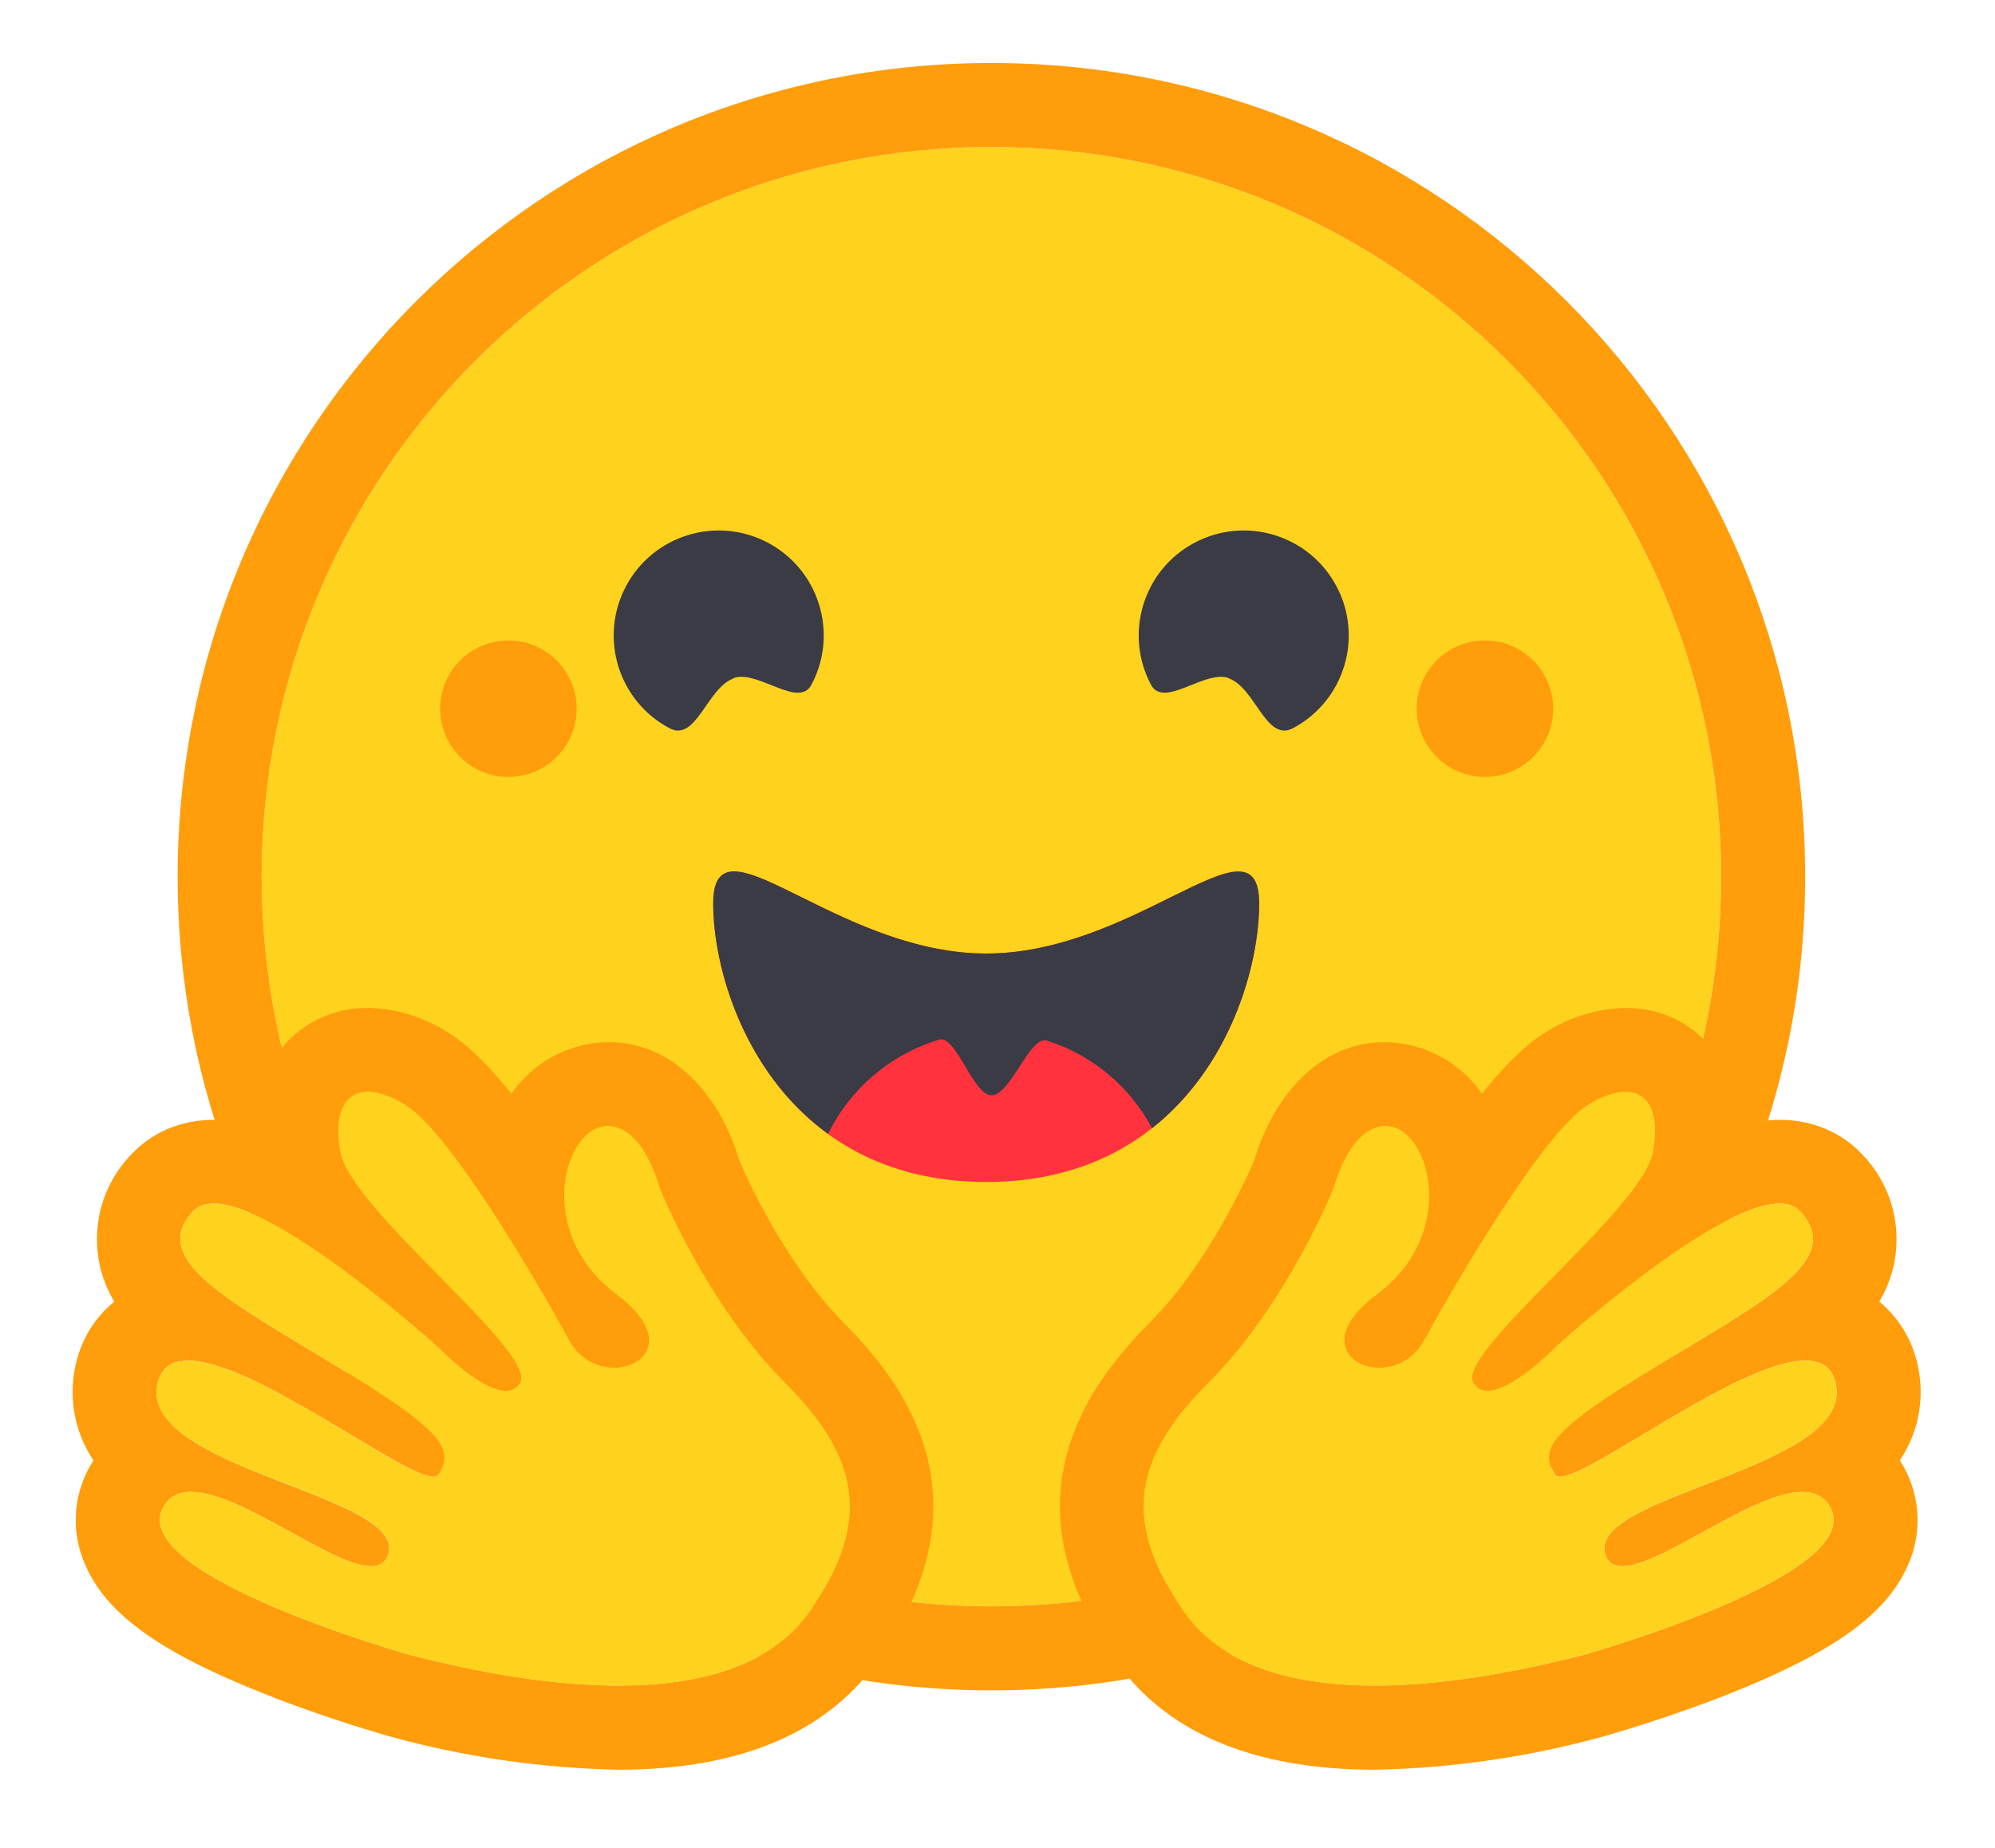
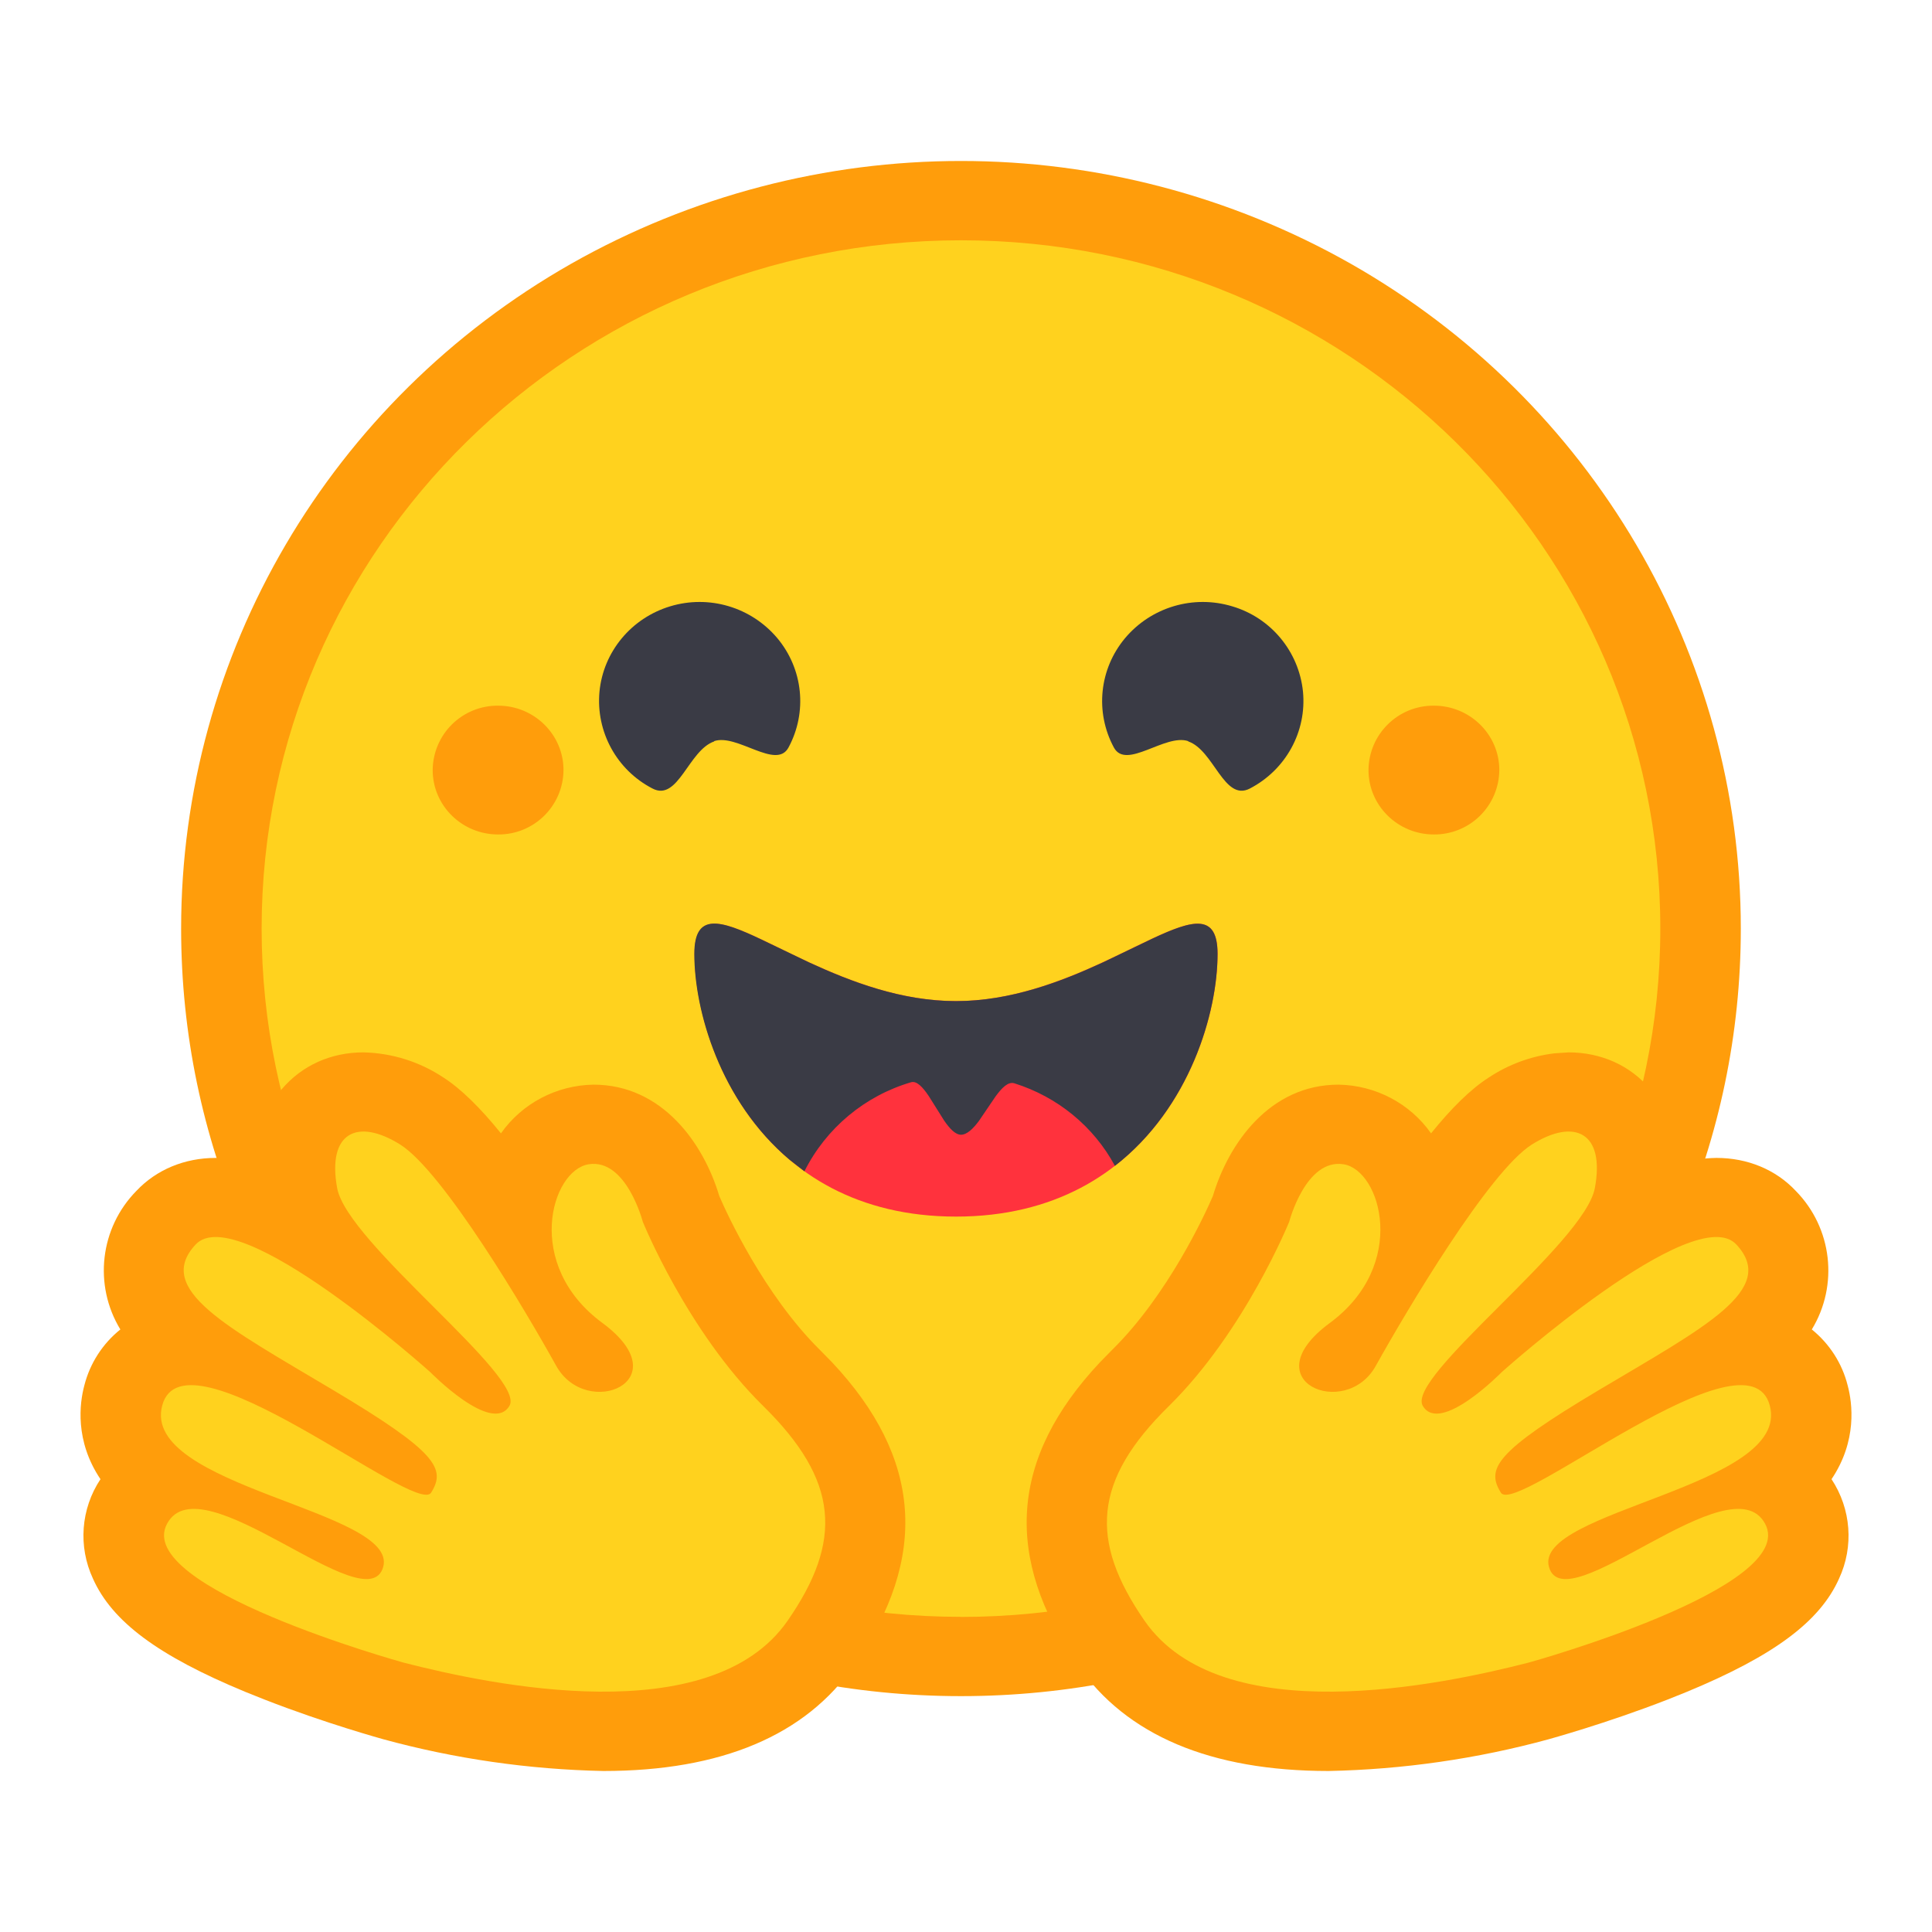
- <svg xmlns="http://www.w3.org/2000/svg" width="95" height="88" fill="none">
-   <path fill="#FFD21E" d="M47.21 76.5a34.75 34.75 0 1 0 0-69.5 34.75 34.75 0 0 0 0 69.5Z" />
-   <path fill="#FF9D0B" d="M81.96 41.75a34.75 34.75 0 1 0-69.5 0 34.75 34.75 0 0 0 69.5 0Zm-73.5 0a38.75 38.75 0 1 1 77.5 0 38.75 38.75 0 0 1-77.5 0Z" />
-   <path fill="#3A3B45" d="M58.5 32.3c1.28.44 1.78 3.06 3.07 2.38a5 5 0 1 0-6.76-2.07c.61 1.15 2.55-.72 3.7-.32ZM34.95 32.3c-1.28.44-1.79 3.06-3.07 2.38a5 5 0 1 1 6.76-2.07c-.61 1.15-2.56-.72-3.7-.32Z" />
-   <path fill="#FF323D" d="M46.96 56.29c9.83 0 13-8.76 13-13.26 0-2.34-1.57-1.6-4.09-.36-2.33 1.15-5.46 2.74-8.9 2.74-7.19 0-13-6.88-13-2.38s3.16 13.26 13 13.26Z" />
-   <path fill="#3A3B45" fill-rule="evenodd" d="M39.43 54a8.7 8.7 0 0 1 5.3-4.49c.4-.12.81.57 1.24 1.28.4.68.82 1.37 1.24 1.37.45 0 .9-.68 1.33-1.35.45-.7.89-1.38 1.32-1.25a8.61 8.61 0 0 1 5 4.17c3.73-2.94 5.1-7.74 5.1-10.7 0-2.34-1.57-1.6-4.09-.36l-.14.07c-2.31 1.15-5.39 2.67-8.77 2.67s-6.45-1.52-8.77-2.67c-2.6-1.29-4.23-2.1-4.23.29 0 3.05 1.46 8.06 5.47 10.97Z" clip-rule="evenodd" />
-   <path fill="#FF9D0B" d="M70.71 37a3.25 3.25 0 1 0 0-6.5 3.25 3.25 0 0 0 0 6.5ZM24.21 37a3.25 3.25 0 1 0 0-6.5 3.25 3.25 0 0 0 0 6.5ZM17.52 48c-1.62 0-3.06.66-4.07 1.87a5.97 5.97 0 0 0-1.33 3.76 7.1 7.1 0 0 0-1.94-.3c-1.55 0-2.95.59-3.94 1.66a5.8 5.8 0 0 0-.8 7 5.3 5.3 0 0 0-1.79 2.82c-.24.9-.48 2.8.8 4.74a5.22 5.22 0 0 0-.37 5.02c1.02 2.32 3.57 4.14 8.52 6.1 3.07 1.22 5.89 2 5.91 2.01a44.33 44.33 0 0 0 10.93 1.6c5.86 0 10.05-1.8 12.46-5.34 3.88-5.69 3.33-10.9-1.7-15.92-2.77-2.78-4.62-6.87-5-7.77-.78-2.66-2.84-5.62-6.25-5.62a5.7 5.7 0 0 0-4.6 2.46c-1-1.26-1.98-2.25-2.86-2.82A7.4 7.4 0 0 0 17.52 48Zm0 4c.51 0 1.14.22 1.82.65 2.14 1.36 6.25 8.43 7.76 11.18.5.92 1.37 1.31 2.14 1.31 1.55 0 2.75-1.53.15-3.48-3.92-2.93-2.55-7.72-.68-8.01.08-.02.17-.02.24-.02 1.7 0 2.45 2.93 2.45 2.93s2.2 5.52 5.98 9.3c3.77 3.77 3.97 6.8 1.22 10.83-1.88 2.75-5.47 3.58-9.16 3.58-3.81 0-7.73-.9-9.92-1.46-.11-.03-13.45-3.8-11.76-7 .28-.54.75-.76 1.34-.76 2.38 0 6.7 3.54 8.57 3.54.41 0 .7-.17.83-.6.79-2.85-12.06-4.05-10.98-8.17.2-.73.71-1.02 1.44-1.02 3.14 0 10.2 5.53 11.68 5.53.11 0 .2-.03.24-.1.74-1.2.33-2.04-4.9-5.2-5.21-3.16-8.88-5.06-6.8-7.33.24-.26.58-.38 1-.38 3.17 0 10.66 6.82 10.66 6.82s2.02 2.1 3.25 2.1c.28 0 .52-.1.68-.38.86-1.46-8.06-8.22-8.56-11.01-.34-1.9.24-2.85 1.31-2.85Z" />
-   <path fill="#FFD21E" d="M38.6 76.69c2.75-4.04 2.55-7.07-1.22-10.84-3.78-3.77-5.98-9.3-5.98-9.3s-.82-3.2-2.69-2.9c-1.87.3-3.24 5.08.68 8.01 3.91 2.93-.78 4.92-2.29 2.17-1.5-2.75-5.62-9.82-7.76-11.18-2.13-1.35-3.63-.6-3.13 2.2.5 2.79 9.43 9.55 8.56 11-.87 1.47-3.93-1.71-3.93-1.71s-9.57-8.71-11.66-6.44c-2.08 2.27 1.59 4.17 6.8 7.33 5.23 3.16 5.64 4 4.9 5.2-.75 1.2-12.28-8.53-13.36-4.4-1.08 4.11 11.77 5.3 10.98 8.15-.8 2.85-9.06-5.38-10.74-2.18-1.7 3.21 11.65 6.98 11.76 7.01 4.3 1.12 15.25 3.49 19.08-2.12Z" />
-   <path fill="#FF9D0B" d="M77.4 48c1.62 0 3.07.66 4.07 1.87a5.97 5.97 0 0 1 1.33 3.76 7.1 7.1 0 0 1 1.95-.3c1.55 0 2.95.59 3.94 1.66a5.8 5.8 0 0 1 .8 7 5.3 5.3 0 0 1 1.78 2.82c.24.9.48 2.8-.8 4.74a5.22 5.22 0 0 1 .37 5.02c-1.02 2.32-3.57 4.14-8.51 6.1-3.08 1.22-5.9 2-5.92 2.01a44.33 44.33 0 0 1-10.93 1.6c-5.86 0-10.05-1.8-12.46-5.34-3.88-5.69-3.33-10.9 1.7-15.92 2.78-2.78 4.63-6.87 5.01-7.77.78-2.66 2.83-5.62 6.24-5.62a5.7 5.7 0 0 1 4.6 2.46c1-1.26 1.98-2.25 2.87-2.82A7.4 7.4 0 0 1 77.4 48Zm0 4c-.51 0-1.13.22-1.82.65-2.13 1.36-6.25 8.43-7.76 11.18a2.43 2.43 0 0 1-2.14 1.31c-1.54 0-2.75-1.53-.14-3.48 3.91-2.93 2.54-7.72.67-8.01a1.54 1.54 0 0 0-.24-.02c-1.7 0-2.45 2.93-2.45 2.93s-2.2 5.52-5.97 9.3c-3.78 3.77-3.98 6.8-1.22 10.83 1.87 2.75 5.47 3.58 9.15 3.58 3.82 0 7.73-.9 9.93-1.46.1-.03 13.45-3.8 11.76-7-.29-.54-.75-.76-1.34-.76-2.38 0-6.71 3.54-8.57 3.54-.42 0-.71-.17-.83-.6-.8-2.85 12.05-4.05 10.97-8.17-.19-.73-.7-1.02-1.44-1.02-3.14 0-10.2 5.53-11.68 5.53-.1 0-.19-.03-.23-.1-.74-1.2-.34-2.04 4.88-5.2 5.23-3.16 8.9-5.06 6.8-7.33-.23-.26-.57-.38-.98-.38-3.18 0-10.67 6.82-10.67 6.82s-2.02 2.1-3.24 2.1a.74.74 0 0 1-.68-.38c-.87-1.46 8.05-8.22 8.55-11.01.34-1.9-.24-2.85-1.31-2.85Z" />
-   <path fill="#FFD21E" d="M56.33 76.69c-2.75-4.04-2.56-7.07 1.22-10.84 3.77-3.77 5.97-9.3 5.97-9.3s.82-3.2 2.7-2.9c1.86.3 3.23 5.08-.68 8.01-3.92 2.93.78 4.92 2.28 2.17 1.51-2.75 5.63-9.82 7.76-11.18 2.13-1.35 3.64-.6 3.13 2.2-.5 2.79-9.42 9.55-8.55 11 .86 1.47 3.92-1.71 3.92-1.71s9.58-8.71 11.66-6.44c2.08 2.27-1.58 4.17-6.8 7.33-5.23 3.16-5.63 4-4.9 5.2.75 1.2 12.28-8.53 13.36-4.4 1.08 4.11-11.76 5.3-10.97 8.15.8 2.85 9.05-5.38 10.74-2.18 1.69 3.21-11.65 6.98-11.76 7.01-4.31 1.12-15.26 3.49-19.08-2.12Z" />
+ <svg xmlns="http://www.w3.org/2000/svg" viewBox="0 0 24 24">
+   <path d="M2.25 11.535c0-3.407 1.847-6.554 4.844-8.258a9.822 9.822 0 019.687 0c2.997 1.704 4.844 4.851 4.844 8.258 0 5.266-4.337 9.535-9.687 9.535S2.25 16.8 2.25 11.535z" fill="#FF9D0B" />
+   <path d="M11.938 20.086c4.797 0 8.687-3.829 8.687-8.551 0-4.722-3.89-8.55-8.687-8.55-4.798 0-8.688 3.828-8.688 8.55 0 4.722 3.89 8.55 8.688 8.55z" fill="#FFD21E" />
+   <path d="M11.875 15.113c2.457 0 3.25-2.156 3.25-3.263 0-.576-.393-.394-1.023-.089-.582.283-1.365.675-2.224.675-1.798 0-3.25-1.693-3.25-.586 0 1.107.79 3.263 3.25 3.263h-.003z" fill="#FF323D" />
+   <path d="M14.76 9.21c.32.108.445.753.767.585.447-.233.707-.708.659-1.204a1.235 1.235 0 00-.879-1.059 1.262 1.262 0 00-1.33.394c-.322.384-.377.92-.14 1.36.153.283.638-.177.925-.079l-.002.003zm-5.887 0c-.32.108-.448.753-.768.585a1.226 1.226 0 01-.658-1.204c.048-.495.395-.913.878-1.059a1.262 1.262 0 011.33.394c.322.384.377.92.14 1.36-.152.283-.64-.177-.925-.079l.003.003zm1.12 5.34a2.166 2.166 0 011.325-1.106c.07-.02.144.06.219.171l.192.306c.069.1.139.175.209.175.074 0 .15-.074.223-.172l.205-.302c.08-.11.157-.188.234-.165.537.168.986.536 1.25 1.026.932-.724 1.275-1.905 1.275-2.633 0-.508-.306-.426-.81-.19l-.616.296c-.52.24-1.148.48-1.824.48-.676 0-1.302-.24-1.823-.48l-.589-.283c-.52-.248-.838-.342-.838.177 0 .703.32 1.831 1.187 2.56l.18.14z" fill="#3A3B45" />
+   <path d="M17.812 10.366a.806.806 0 00.813-.8c0-.441-.364-.8-.813-.8a.806.806 0 00-.812.8c0 .442.364.8.812.8zm-11.624 0a.806.806 0 00.812-.8c0-.441-.364-.8-.812-.8a.806.806 0 00-.813.8c0 .442.364.8.813.8zM4.515 13.073c-.405 0-.765.162-1.017.46a1.455 1.455 0 00-.333.925 1.801 1.801 0 00-.485-.074c-.387 0-.737.146-.985.409a1.41 1.41 0 00-.2 1.722 1.302 1.302 0 00-.447.694c-.06.222-.12.69.2 1.166a1.267 1.267 0 00-.093 1.236c.238.533.81.958 1.89 1.405l.24.096c.768.3 1.473.492 1.478.494.89.243 1.808.375 2.732.394 1.465 0 2.513-.443 3.115-1.314.93-1.342.842-2.575-.274-3.763l-.151-.154c-.692-.684-1.155-1.69-1.25-1.912-.195-.655-.71-1.383-1.562-1.383-.46.007-.889.233-1.15.605-.25-.31-.495-.553-.715-.694a1.87 1.87 0 00-.993-.312zm14.97 0c.405 0 .767.162 1.017.46.216.262.333.588.333.925.158-.047.322-.071.487-.074.388 0 .738.146.985.409a1.41 1.41 0 01.2 1.722c.22.178.377.422.445.694.06.222.12.69-.2 1.166.244.37.279.836.093 1.236-.238.533-.81.958-1.889 1.405l-.239.096c-.77.3-1.475.492-1.48.494-.89.243-1.808.375-2.732.394-1.465 0-2.513-.443-3.115-1.314-.93-1.342-.842-2.575.274-3.763l.151-.154c.695-.684 1.157-1.69 1.252-1.912.195-.655.708-1.383 1.56-1.383.46.007.889.233 1.15.605.25-.31.495-.553.718-.694.244-.162.523-.265.814-.3l.176-.012z" fill="#FF9D0B" />
+   <path d="M9.785 20.132c.688-.994.638-1.74-.305-2.667-.945-.928-1.495-2.288-1.495-2.288s-.205-.788-.672-.714c-.468.074-.81 1.25.17 1.971.977.721-.195 1.21-.573.534-.375-.677-1.405-2.416-1.94-2.751-.532-.332-.907-.148-.782.541.125.687 2.357 2.35 2.14 2.707-.218.362-.983-.42-.983-.42S2.953 14.9 2.43 15.46c-.52.558.398 1.026 1.7 1.803 1.308.778 1.41.985 1.225 1.28-.187.295-3.07-2.1-3.34-1.083-.27 1.011 2.943 1.304 2.745 2.006-.2.7-2.265-1.324-2.685-.537-.425.79 2.913 1.718 2.94 1.725 1.075.276 3.813.859 4.77-.522zm4.432 0c-.687-.994-.64-1.74.305-2.667.943-.928 1.493-2.288 1.493-2.288s.205-.788.675-.714c.465.074.807 1.25-.17 1.971-.98.721.195 1.21.57.534.377-.677 1.407-2.416 1.94-2.751.532-.332.91-.148.782.541-.125.687-2.355 2.35-2.137 2.707.215.362.98-.42.98-.42S21.05 14.9 21.57 15.46c.52.558-.395 1.026-1.7 1.803-1.308.778-1.408.985-1.225 1.28.187.295 3.07-2.1 3.34-1.083.27 1.011-2.94 1.304-2.743 2.006.2.7 2.263-1.324 2.685-.537.423.79-2.912 1.718-2.94 1.725-1.077.276-3.815.859-4.77-.522z" fill="#FFD21E" />
</svg>
